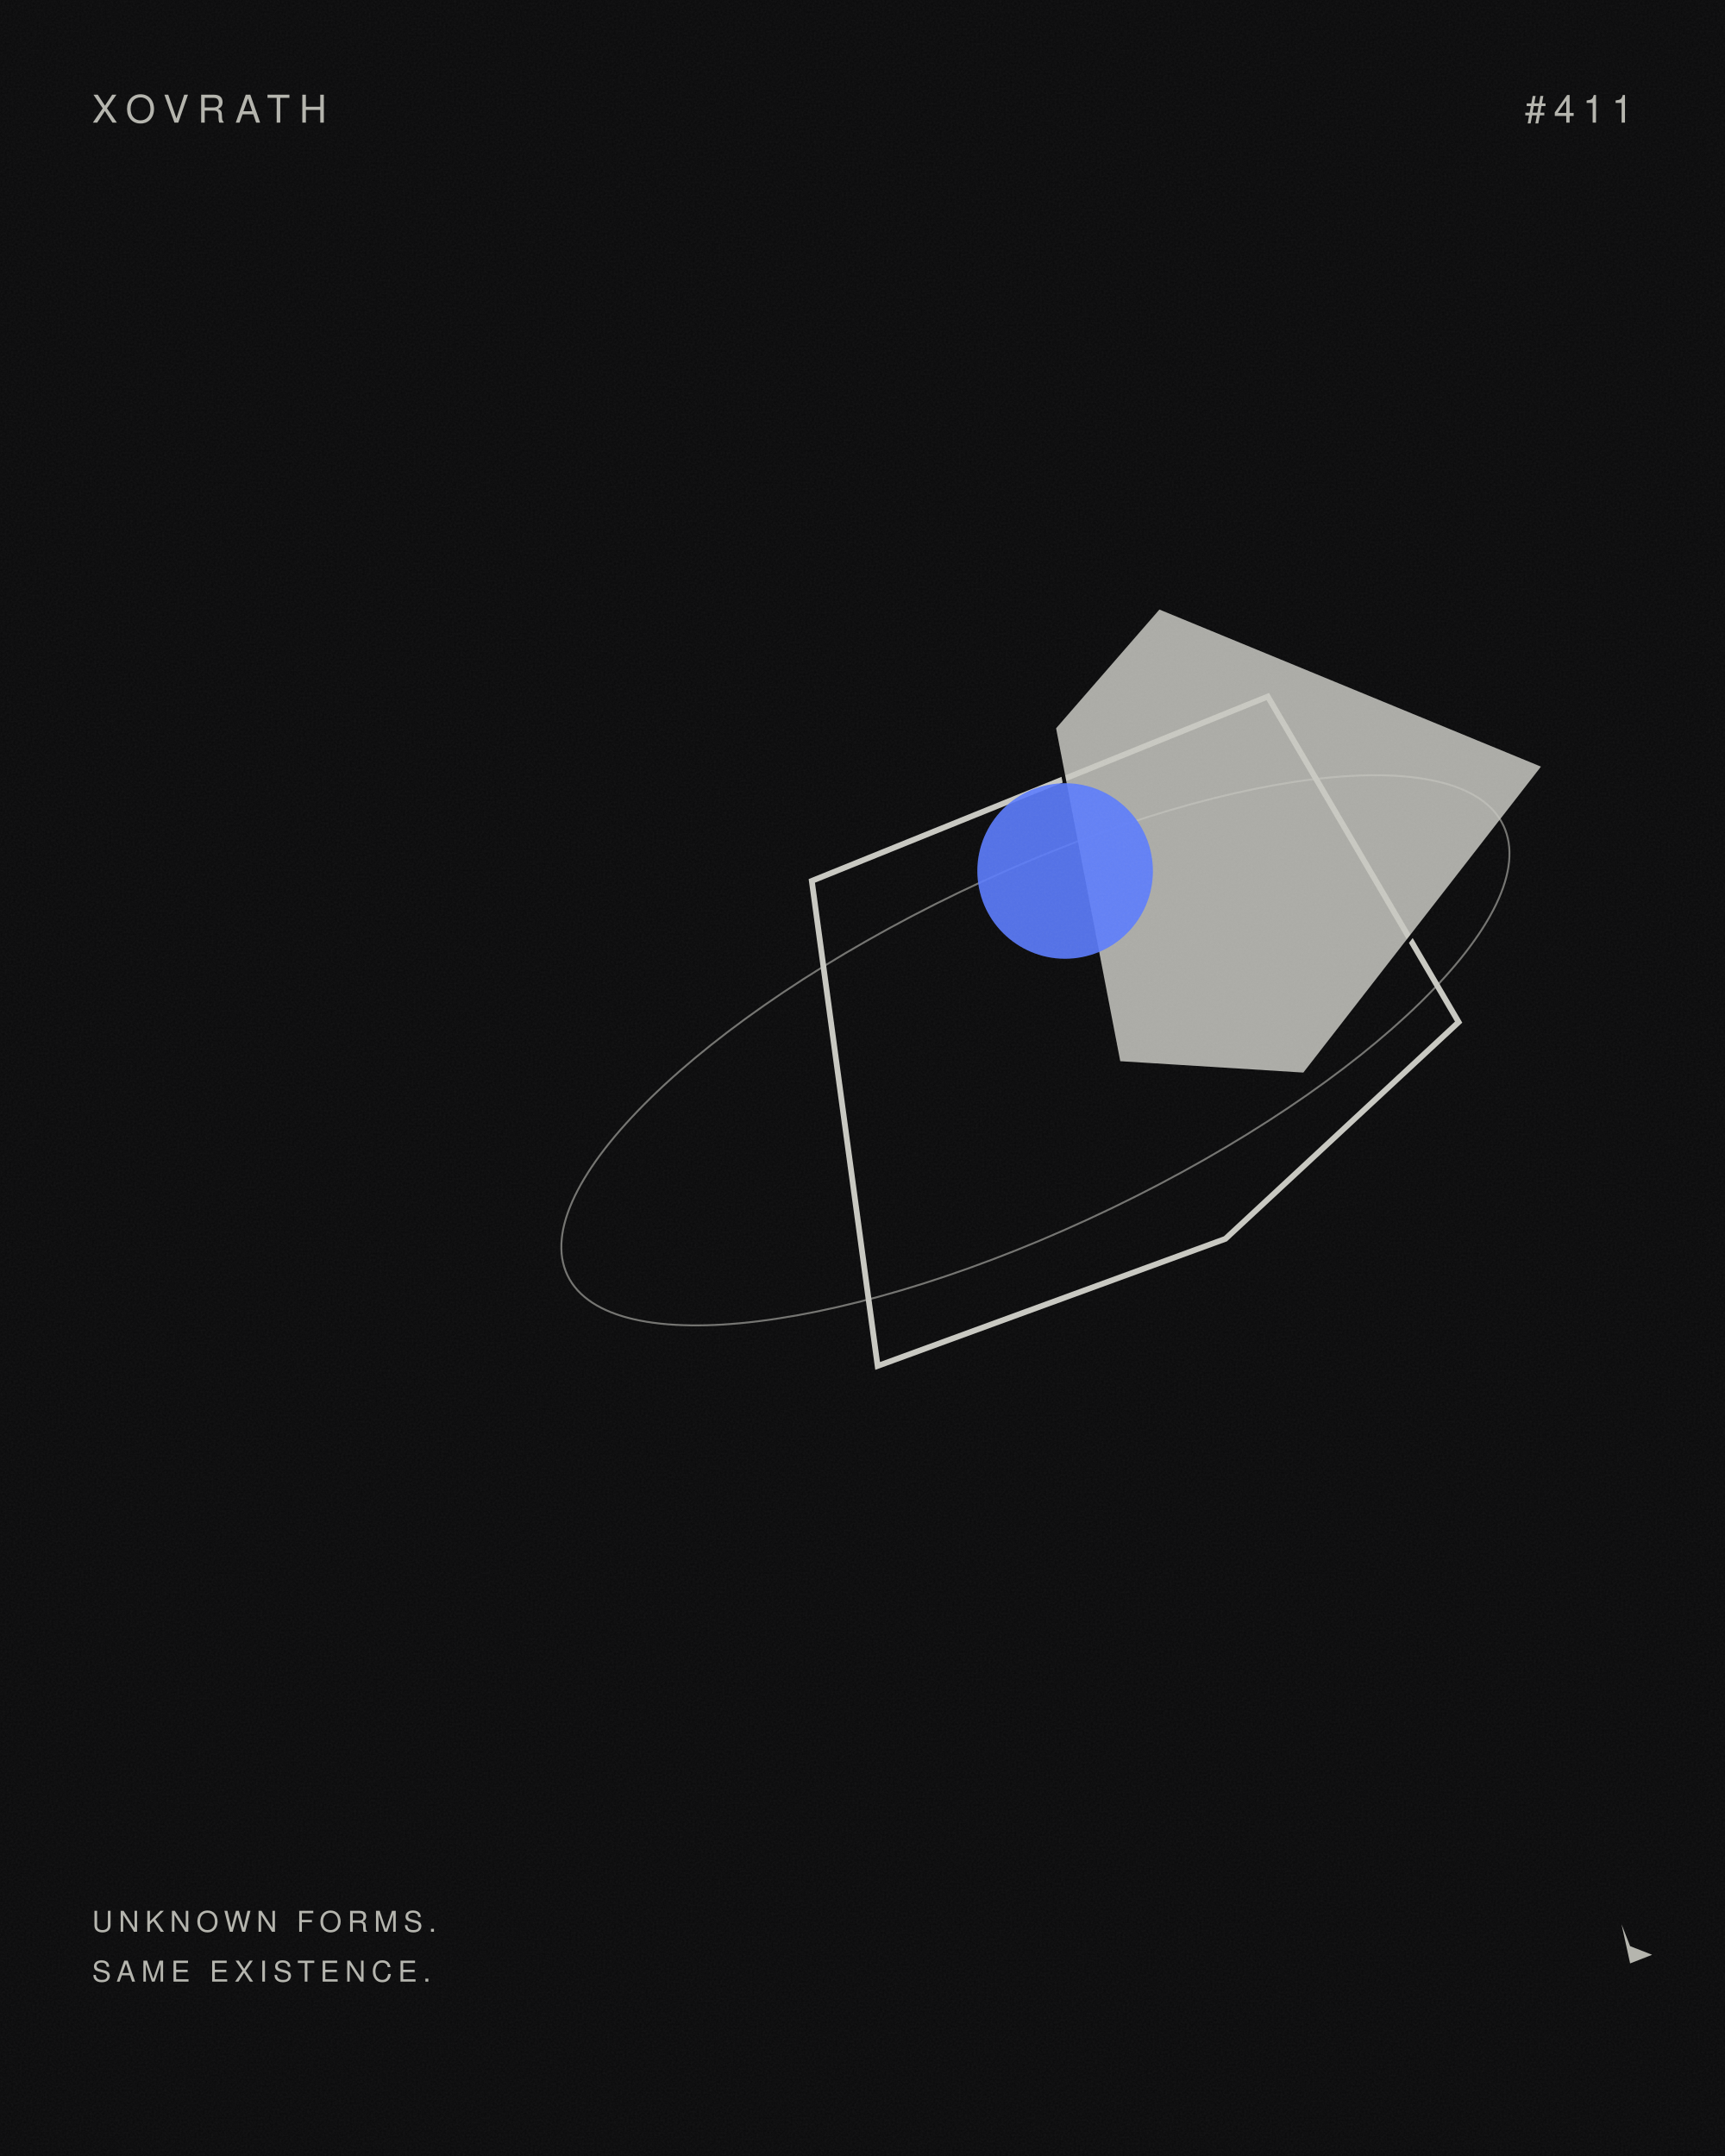
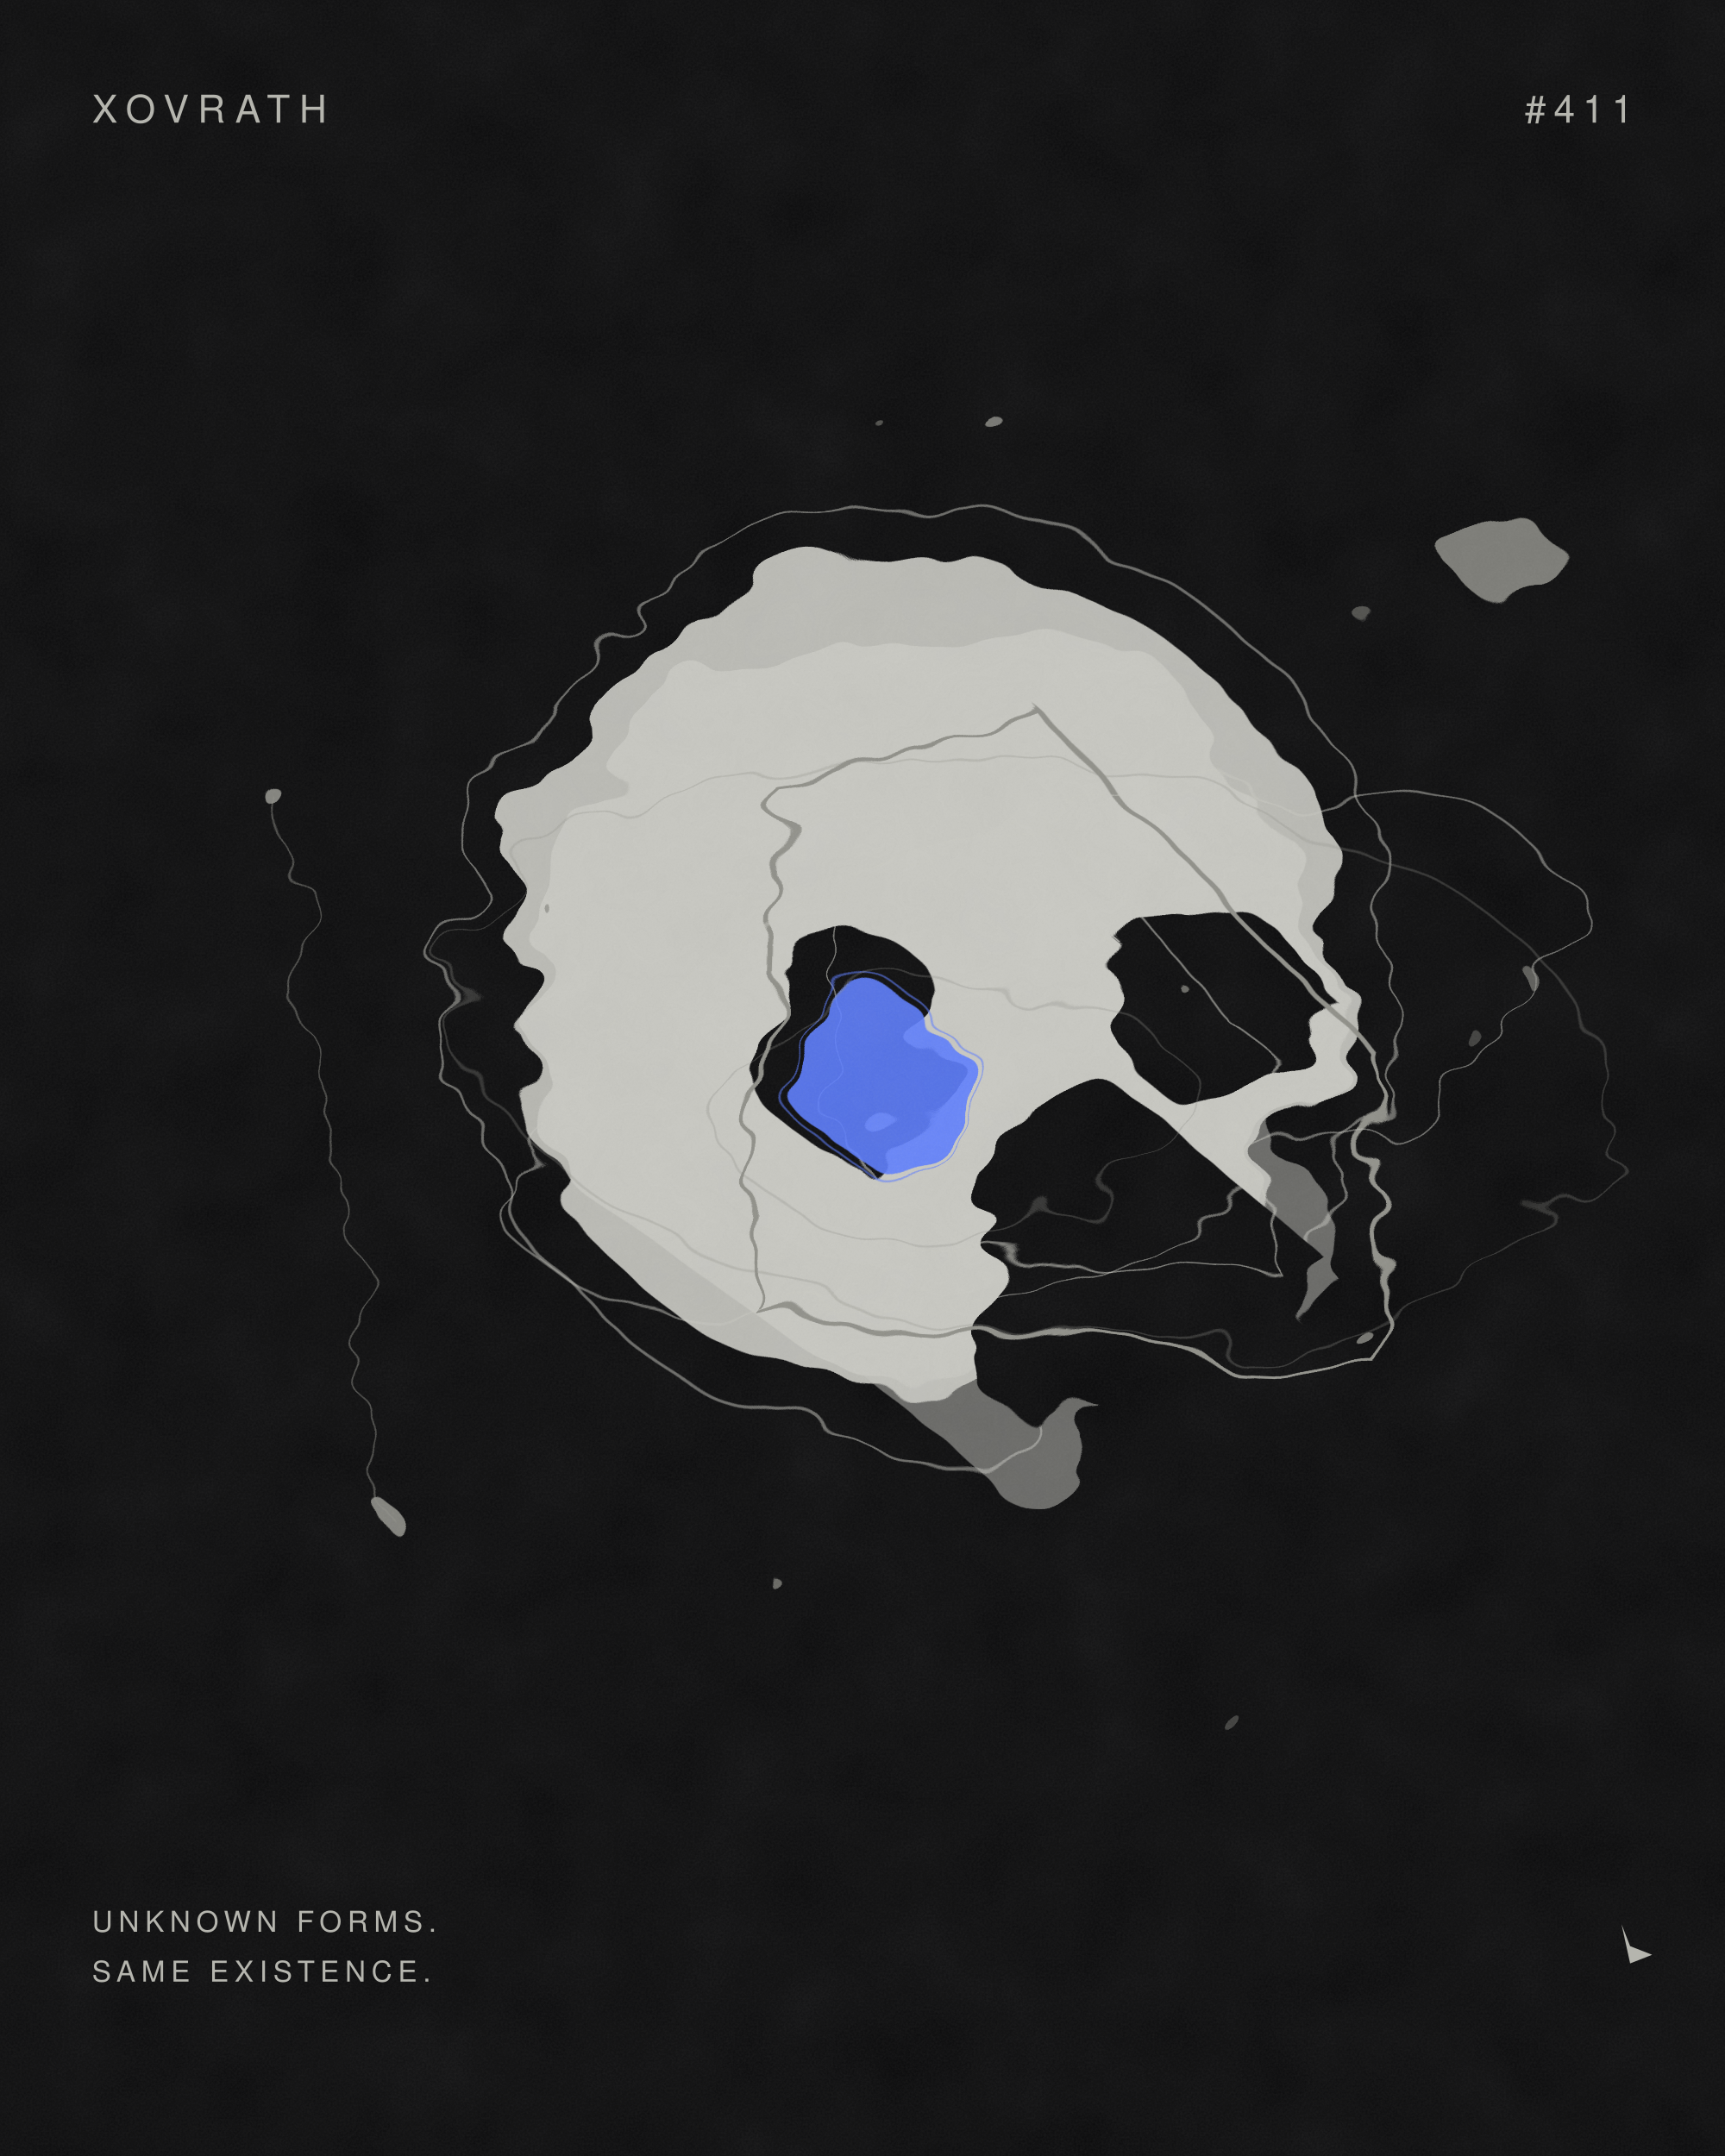
<svg xmlns="http://www.w3.org/2000/svg" viewBox="0 0 900 1125" width="900" height="1125">
+   <defs>
+     <filter id="warp" x="-20%" y="-20%" width="140%" height="140%">
+       <feTurbulence type="fractalNoise" baseFrequency="0.012 0.02" numOctaves="3" seed="23" result="n" />
+       <feDisplacementMap in="SourceGraphic" in2="n" scale="55" />
+     </filter>
+     <filter id="g">
+       <feTurbulence type="fractalNoise" baseFrequency="0.9" numOctaves="2" stitchTiles="stitch" />
+       <feColorMatrix type="saturate" values="0" />
+     </filter>
+     <filter id="g2">
+       <feTurbulence type="fractalNoise" baseFrequency="0.02" numOctaves="4" seed="3" stitchTiles="stitch" />
+       <feColorMatrix type="saturate" values="0" />
+     </filter>
+   </defs>
  <rect width="900" height="1125" fill="#0a0a0b" />
  <g transform="rotate(-8.4 450 545)">
-     <polygon points="759.4,578.9 622.5,673 433.3,712.1 436.3,456.7 685.7,396.3" fill="none" stroke="#c9c9c2" stroke-width="3" />
-     <polygon points="823,453.1 675.7,594.2 580.8,574.1 573,396.1 636.3,341.9" fill="#c9c9c2" fill-opacity="0.85" stroke="#0a0a0b" stroke-width="2" />
-     <ellipse cx="497.5" cy="548.4" rx="45" ry="72.2" fill="#0a0a0b" />
-     <ellipse cx="538.8" cy="561.2" rx="270.9" ry="91.5" fill="none" stroke="#c9c9c2" stroke-width="1" opacity="0.55" transform="rotate(-17.3 538.8 561.2)" />
-     <circle cx="567.8" cy="470.9" r="45.8" fill="#5b7cff" fill-opacity="0.9" />
+     <g filter="url(#warp)">
+       <circle cx="484.3" cy="513.6" r="217.6" fill="#c9c9c2" fill-opacity="0.92" />
+       <circle cx="484.3" cy="513.6" r="243.6" fill="none" stroke="#c9c9c2" stroke-width="1.5" opacity="0.5" />
+       <path d="M 696.7 542.5 Q 696.7 542.5 680.4 608.8 Q 664.1 675.2 552.3 708.9 Q 440.5 742.7 400.7 702.3 Q 360.9 662 295.6 601.4 Q 230.2 540.8 285.9 462 Q 341.6 383.1 373.8 356.3 Q 406 329.4 488.5 336.3 Q 571 343.3 607.7 353.1 Q 644.3 363 670.5 452.7 Z" fill="#c9c9c2" fill-opacity="0.9" />
+       <path d="M 618.1 606.8 Q 618.1 606.8 608.7 618.1 Q 599.2 629.4 547.3 652.6 Q 495.3 675.8 445.7 664 Q 396.1 652.3 361.1 607.3 Q 326.1 562.3 355.7 510.7 Q 385.2 459.1 437.1 454.7 Q 489.1 450.3 551.3 433.3 Q 613.6 416.4 625.2 437.7 Q 636.8 459 627.5 532.9 Z" fill="#c9c9c2" fill-opacity="0.7" />
+       <path d="M 678.9 703.2 Q 678.9 703.2 629.7 714.7 Q 580.5 726.2 544.3 773.2 Q 508.1 820.1 473 773.1 Q 437.8 726.1 392 680.8 Q 346.2 635.5 364.2 583 Q 382.2 530.5 439.8 531.6 Q 497.4 532.6 543.5 514.6 Q 589.6 496.6 627.4 535.7 Q 665.3 574.8 672.1 639 Z" fill="#c9c9c2" fill-opacity="0.5" />
+       <path d="M 691.3 552.5 Q 691.3 552.5 672.9 573.3 Q 654.5 594.1 626.6 596.1 Q 598.6 598.1 589 579.5 Q 579.4 561 582.8 526.3 Q 586.2 491.6 606.7 495.6 Q 627.3 499.6 651.4 506.2 Q 675.4 512.9 683.4 532.7 Z" fill="#0a0a0b" />
+       <path d="M 672 690.1 Q 672 690.1 626.9 724.3 Q 581.8 758.6 548.3 760.6 Q 514.9 762.5 497 745.3 Q 479 728.1 491.5 680.4 Q 504 632.7 533.4 599 Q 562.9 565.3 595.2 602.1 Q 627.5 638.9 649.8 664.5 Z" fill="#0a0a0b" />
+       <path d="M 485.1 565.2 Q 485.1 565.2 471.2 578.2 Q 457.2 591.3 441.7 599.6 Q 426.3 608 406.5 580.9 Q 386.8 553.7 396 533.2 Q 405.3 512.7 420.7 496.4 Q 436.1 480 470.8 496.3 Q 505.5 512.7 495.3 538.9 Z" fill="#0a0a0b" />
+       <polygon points="707.5,583 693.2,751 377.4,676.2 425.1,405.4 565.4,385.1" fill="none" stroke="#8f8f88" stroke-width="2.5" />
+       <polygon points="656.9,576.4 646.9,694 425.8,641.7 459.2,452.1 557.4,437.9" fill="none" stroke="#c9c9c2" stroke-width="1" opacity="0.6" />
+       <ellipse cx="538.8" cy="561.2" rx="288" ry="110.4" fill="none" stroke="#c9c9c2" stroke-width="1.2" opacity="0.5" transform="rotate(-9 538.8 561.2)" />
+       <ellipse cx="538.8" cy="561.2" rx="304" ry="147.5" fill="none" stroke="#8f8f88" stroke-width="1.2" opacity="0.3" transform="rotate(15.2 538.8 561.2)" />
+       <circle cx="817.7" cy="342.1" r="24.1" fill="#8f8f88" fill-opacity="0.85" />
+       <line x1="168.7" y1="375.9" x2="168.7" y2="751.9" stroke="#8f8f88" stroke-width="1" opacity="0.5" />
+       <circle cx="168.7" cy="375.9" r="4.6" fill="#8f8f88" opacity="0.9" />
+       <circle cx="168.7" cy="751.9" r="5.5" fill="#8f8f88" opacity="0.9" />
+       <circle cx="373" cy="825.5" r="2.8" fill="#8f8f88" opacity="0.7" />
+       <circle cx="743.3" cy="362.8" r="4.1" fill="#8f8f88" opacity="0.5" />
+       <circle cx="802.8" cy="564.8" r="4.5" fill="#8f8f88" opacity="0.6" />
+       <circle cx="518" cy="237.3" r="1.9" fill="#8f8f88" opacity="0.5" />
+       <circle cx="569" cy="237.6" r="4" fill="#8f8f88" opacity="0.8" />
+       <circle cx="300.4" cy="453.6" r="2" fill="#8f8f88" opacity="0.8" />
+       <circle cx="680" cy="728.1" r="4.5" fill="#8f8f88" opacity="0.8" />
+       <circle cx="627.5" cy="548" r="1.9" fill="#8f8f88" opacity="0.7" />
+       <circle cx="600" cy="934.3" r="4.8" fill="#8f8f88" opacity="0.4" />
+       <circle cx="456.8" cy="564.1" r="40.9" fill="#5b7cff" fill-opacity="0.9" />
+       <circle cx="456.8" cy="564.1" r="44.3" fill="none" stroke="#5b7cff" stroke-width="1" opacity="0.6" />
+       <circle cx="762.5" cy="585" r="4.4" fill="#8f8f88" opacity="0.4" />
+       <ellipse cx="494.2" cy="586.3" rx="120.1" ry="64.9" fill="none" stroke="#8f8f88" stroke-width="1.2" opacity="0.3" transform="rotate(2.9 494.2 586.3)" />
+     </g>
  </g>
-   <filter id="g">
-     <feTurbulence type="fractalNoise" baseFrequency="0.9" numOctaves="2" stitchTiles="stitch" />
-     <feColorMatrix type="saturate" values="0" />
-   </filter>
-   <rect width="900" height="1125" filter="url(#g)" opacity="0.06" />
+   <rect width="900" height="1125" filter="url(#g)" opacity="0.07" />
+   <rect width="900" height="1125" filter="url(#g2)" opacity="0.06" />
  <text x="48" y="64" font-family="Helvetica, Arial, sans-serif" font-size="20" letter-spacing="5" fill="#b5b5ae">XOVRATH</text>
  <text x="852" y="64" text-anchor="end" font-family="Helvetica, Arial, sans-serif" font-size="20" letter-spacing="4" fill="#b5b5ae">#411</text>
  <text x="48" y="1008" font-family="Helvetica, Arial, sans-serif" font-size="15" letter-spacing="3" fill="#b5b5ae">UNKNOWN FORMS.</text>
  <text x="48" y="1034" font-family="Helvetica, Arial, sans-serif" font-size="15" letter-spacing="3" fill="#b5b5ae">SAME EXISTENCE.</text>
  <path d="M 846 1004 L 850.5 1015.5 L 862 1020 L 850.5 1024.5 Z" fill="#b5b5ae" />
</svg>
